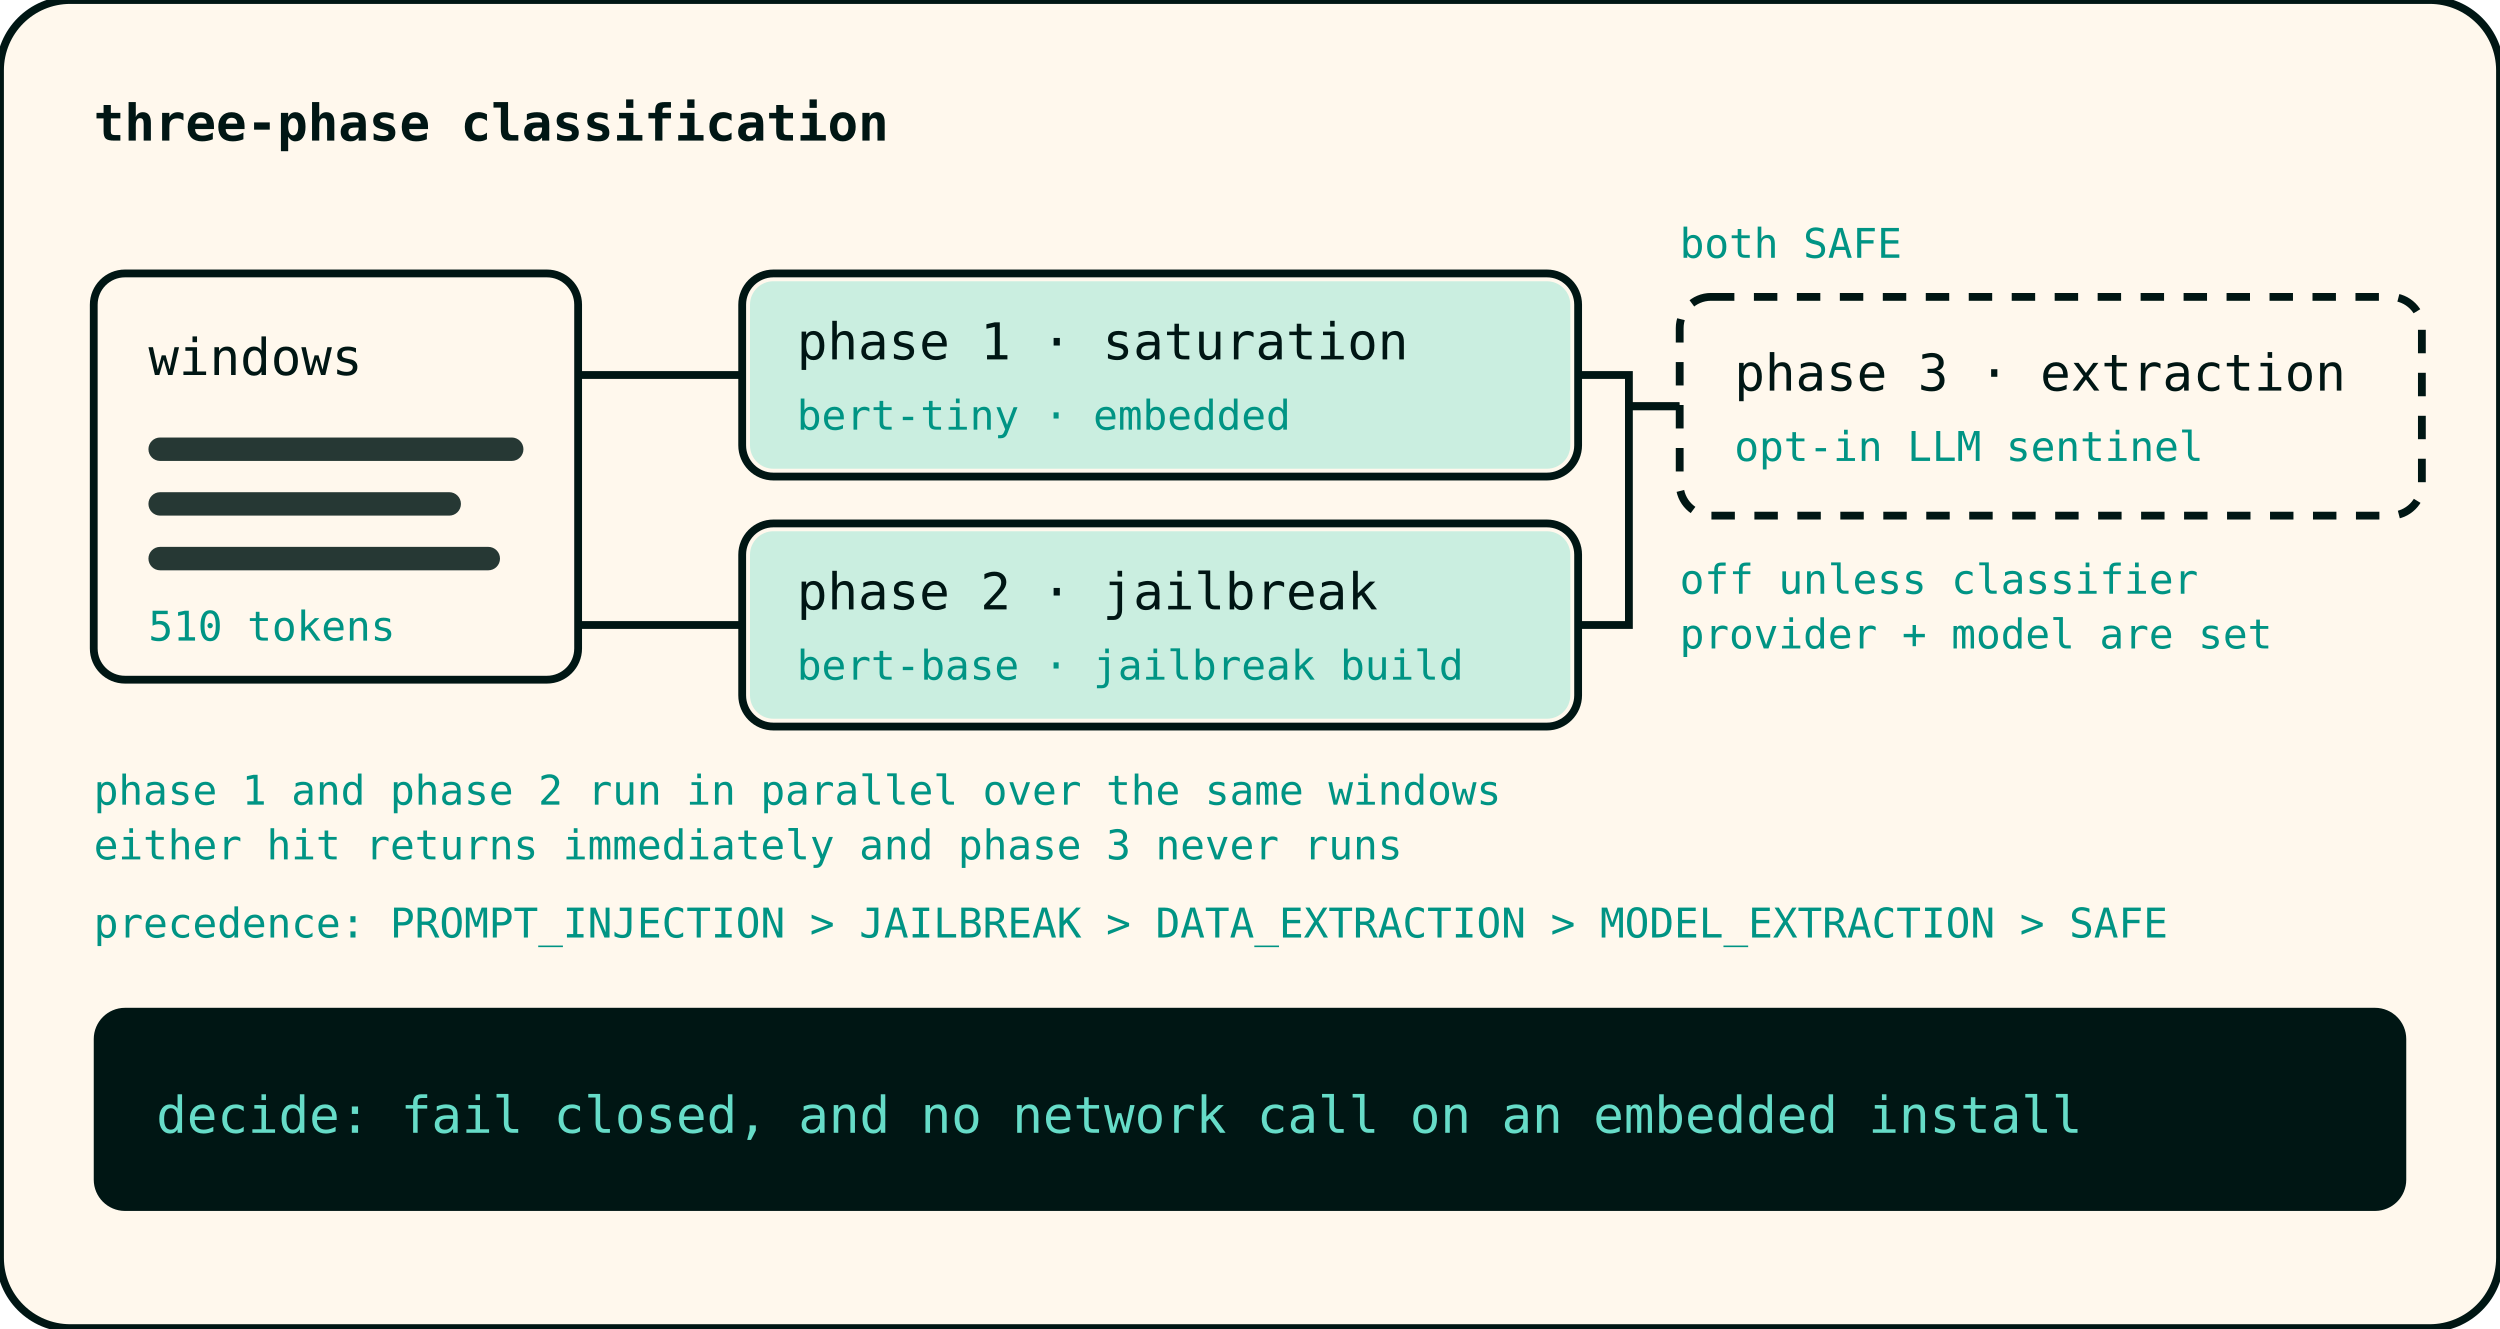
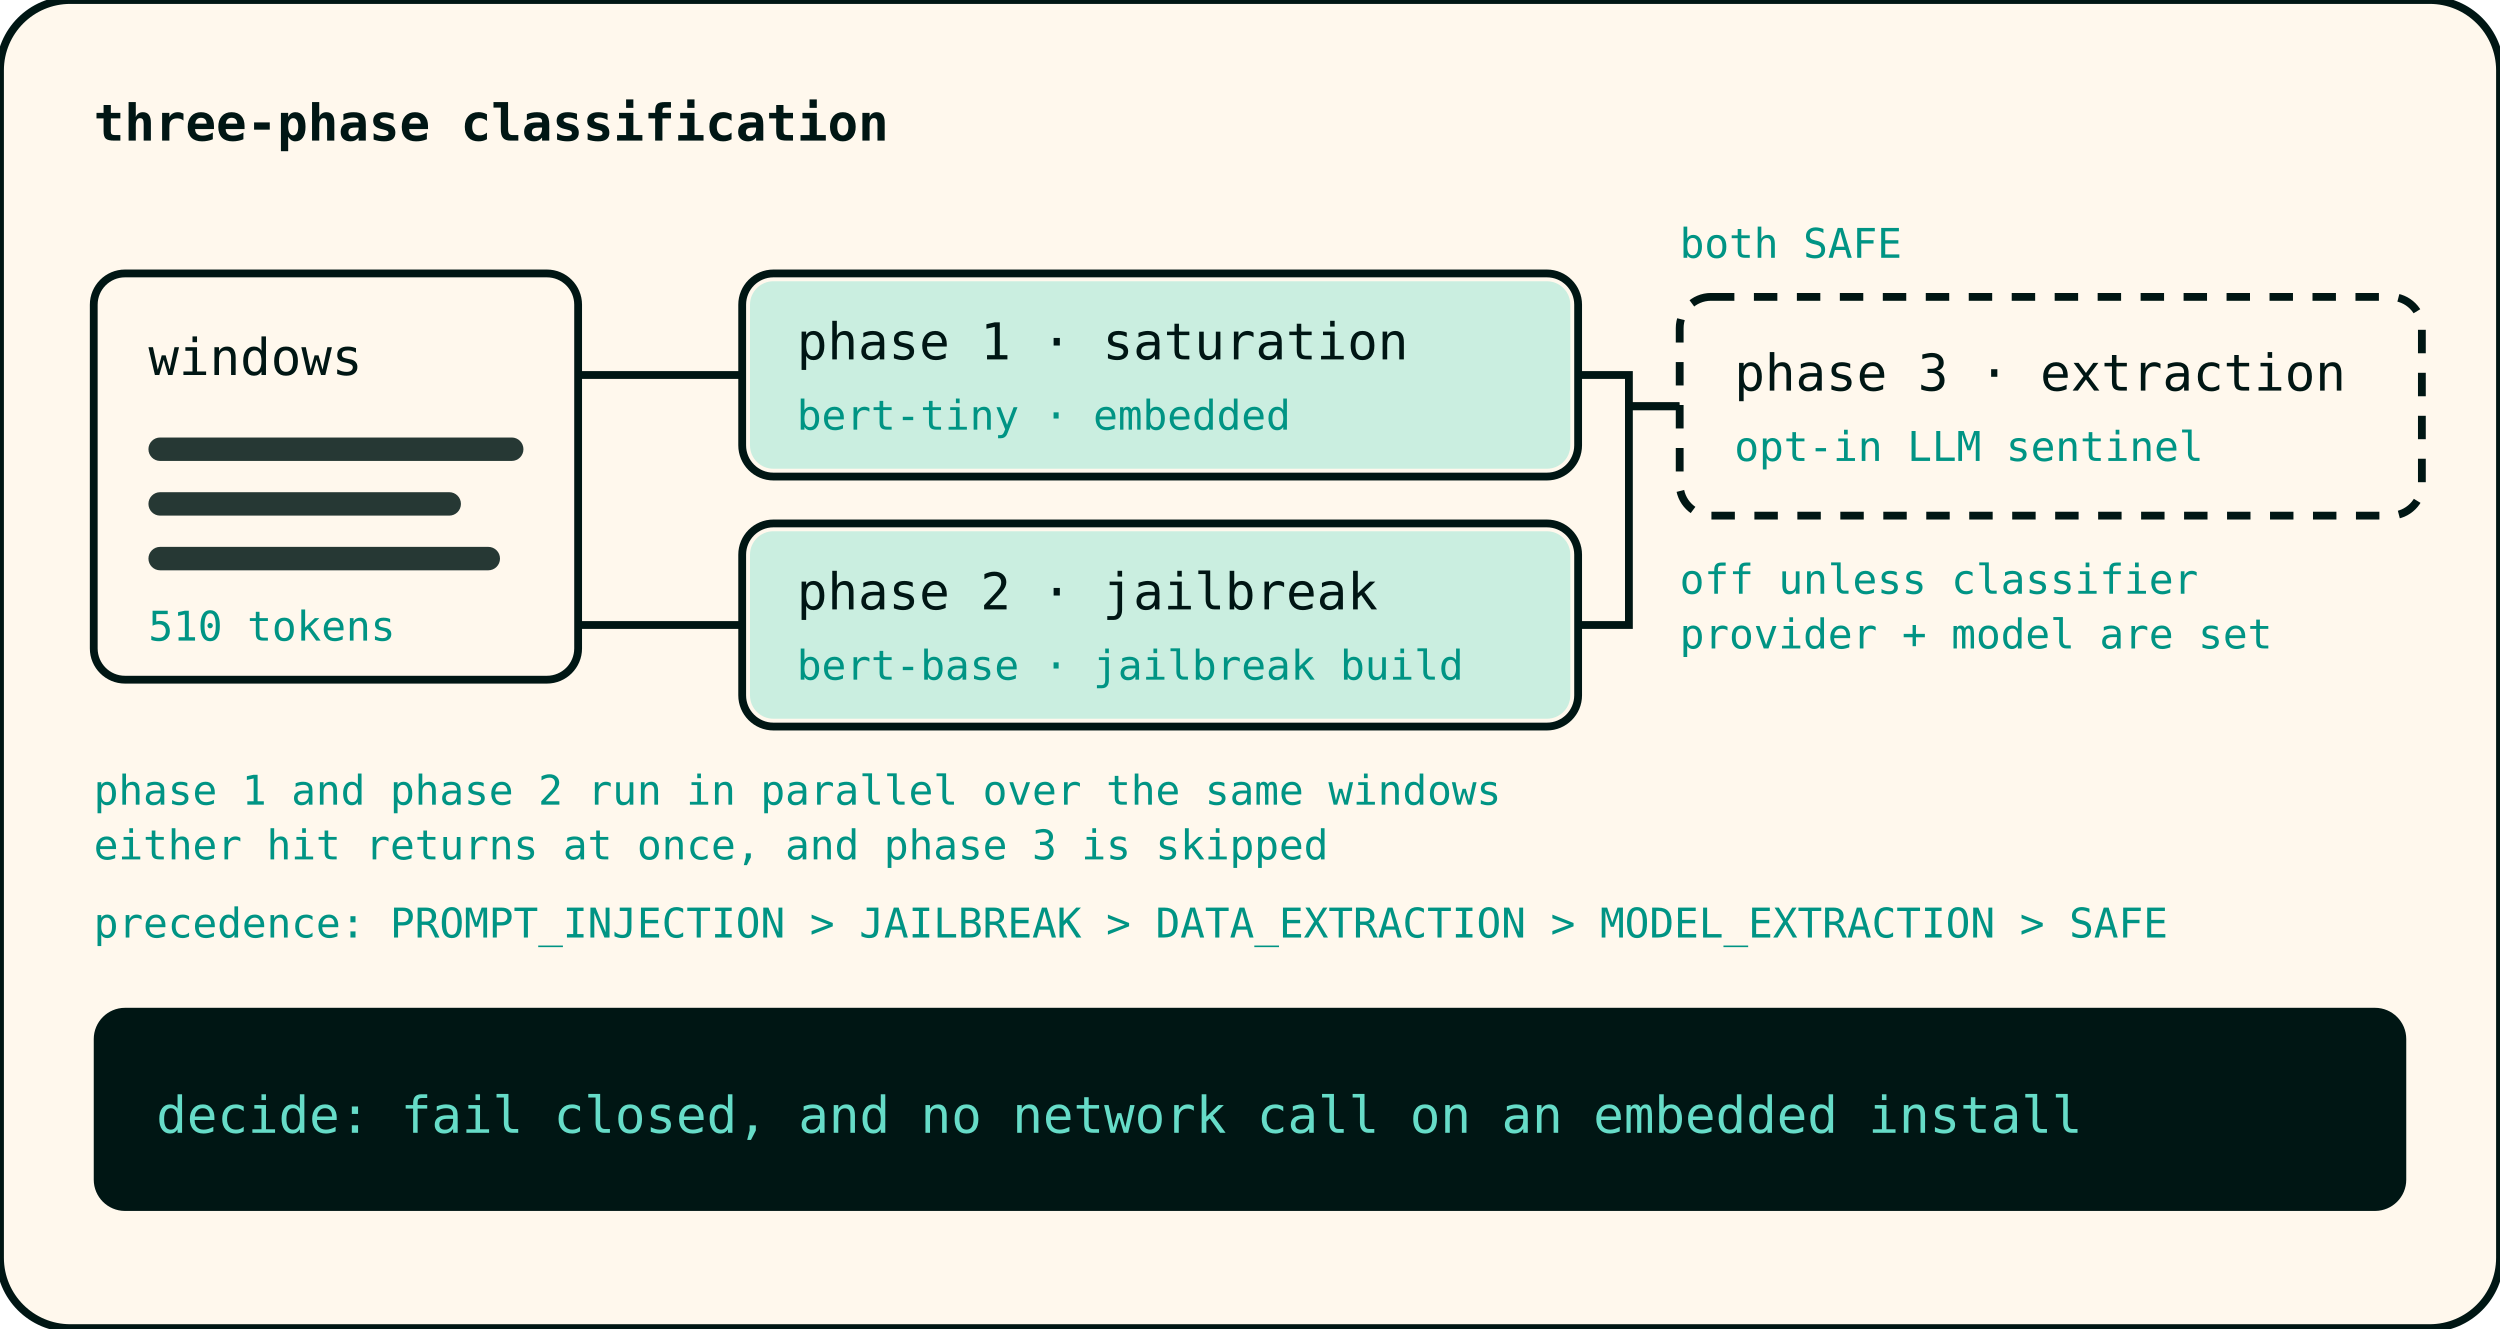
<svg xmlns="http://www.w3.org/2000/svg" viewBox="0 0 640 340" width="640" height="340" role="img" aria-label="Three-phase classification: phase one prompt-saturation and phase two jailbreak run locally in parallel, and only when both return safe does the opt-in phase three extraction sentinel run">
  <style>
    .box { fill: #FFF8ED; stroke: #001614; stroke-width: 2; }
    .lbl { font-family: 'Geist Mono', ui-monospace, monospace; font-size: 13px; fill: #001614; }
    .sub { font-family: 'Geist Mono', ui-monospace, monospace; font-size: 10.5px; fill: #009484; }
    .wire { stroke: #001614; stroke-width: 2; fill: none; }
    .optin { stroke-dasharray: 6 5; }
    .pulse { animation: glow 3.6s ease-in-out infinite; }
    .pulse2 { animation: glow 3.6s ease-in-out infinite; animation-delay: .45s; }
    @keyframes glow { 0%,100%{ opacity:.35 } 30%,70%{ opacity:.9 } }
    @media (prefers-reduced-motion: reduce){ .pulse,.pulse2{ animation:none; opacity:.85 } }
  </style>
  <rect x="0" y="0" width="640" height="340" rx="18" class="box" />
  <text x="24" y="36" class="lbl" font-weight="bold">three-phase classification</text>
  <g transform="translate(24 70)">
    <rect width="124" height="104" rx="8" class="box" />
    <text x="14" y="26" class="lbl">windows</text>
    <g fill="#001614" opacity="0.85">
      <rect x="14" y="42" width="96" height="6" rx="3" />
      <rect x="14" y="56" width="80" height="6" rx="3" />
      <rect x="14" y="70" width="90" height="6" rx="3" />
    </g>
    <text x="14" y="94" class="sub">510 tokens</text>
  </g>
  <path class="wire" d="M148 96 H190" />
  <path class="wire" d="M148 160 H190" />
  <g transform="translate(190 70)">
    <rect width="214" height="52" rx="8" class="box" />
    <rect class="pulse" x="2" y="2" width="210" height="48" rx="6" fill="#66DCC8" opacity="0.35" />
    <text x="14" y="22" class="lbl">phase 1 · saturation</text>
    <text x="14" y="40" class="sub">bert-tiny · embedded</text>
  </g>
  <g transform="translate(190 134)">
    <rect width="214" height="52" rx="8" class="box" />
    <rect class="pulse2" x="2" y="2" width="210" height="48" rx="6" fill="#66DCC8" opacity="0.35" />
    <text x="14" y="22" class="lbl">phase 2 · jailbreak</text>
    <text x="14" y="40" class="sub">bert-base · jailbreak build</text>
  </g>
  <path class="wire" d="M404 96 H417 V104 H430" />
  <path class="wire" d="M404 160 H417 V104 H430" />
  <text x="430" y="66" class="sub">both SAFE</text>
  <g transform="translate(430 76)">
    <rect width="190" height="56" rx="8" class="box optin" />
    <text x="14" y="24" class="lbl">phase 3 · extraction</text>
    <text x="14" y="42" class="sub">opt-in LLM sentinel</text>
  </g>
  <text x="430" y="152" class="sub">off unless classifier</text>
  <text x="430" y="166" class="sub">provider + model are set</text>
  <text x="24" y="206" class="sub">phase 1 and phase 2 run in parallel over the same windows</text>
-   <text x="24" y="220" class="sub">either hit returns immediately and phase 3 never runs</text>
+   <text x="24" y="220" class="sub">either hit returns at once, and phase 3 is skipped</text>
  <text x="24" y="240" class="sub">precedence: PROMPT_INJECTION &gt; JAILBREAK &gt; DATA_EXTRACTION &gt; MODEL_EXTRACTION &gt; SAFE</text>
  <g transform="translate(24 258)">
    <rect width="592" height="52" rx="8" fill="#001614" />
    <text x="16" y="32" font-family="'Geist Mono', ui-monospace, monospace" font-size="13" fill="#66DCC8">decide: fail closed, and no network call on an embedded install</text>
  </g>
</svg>
